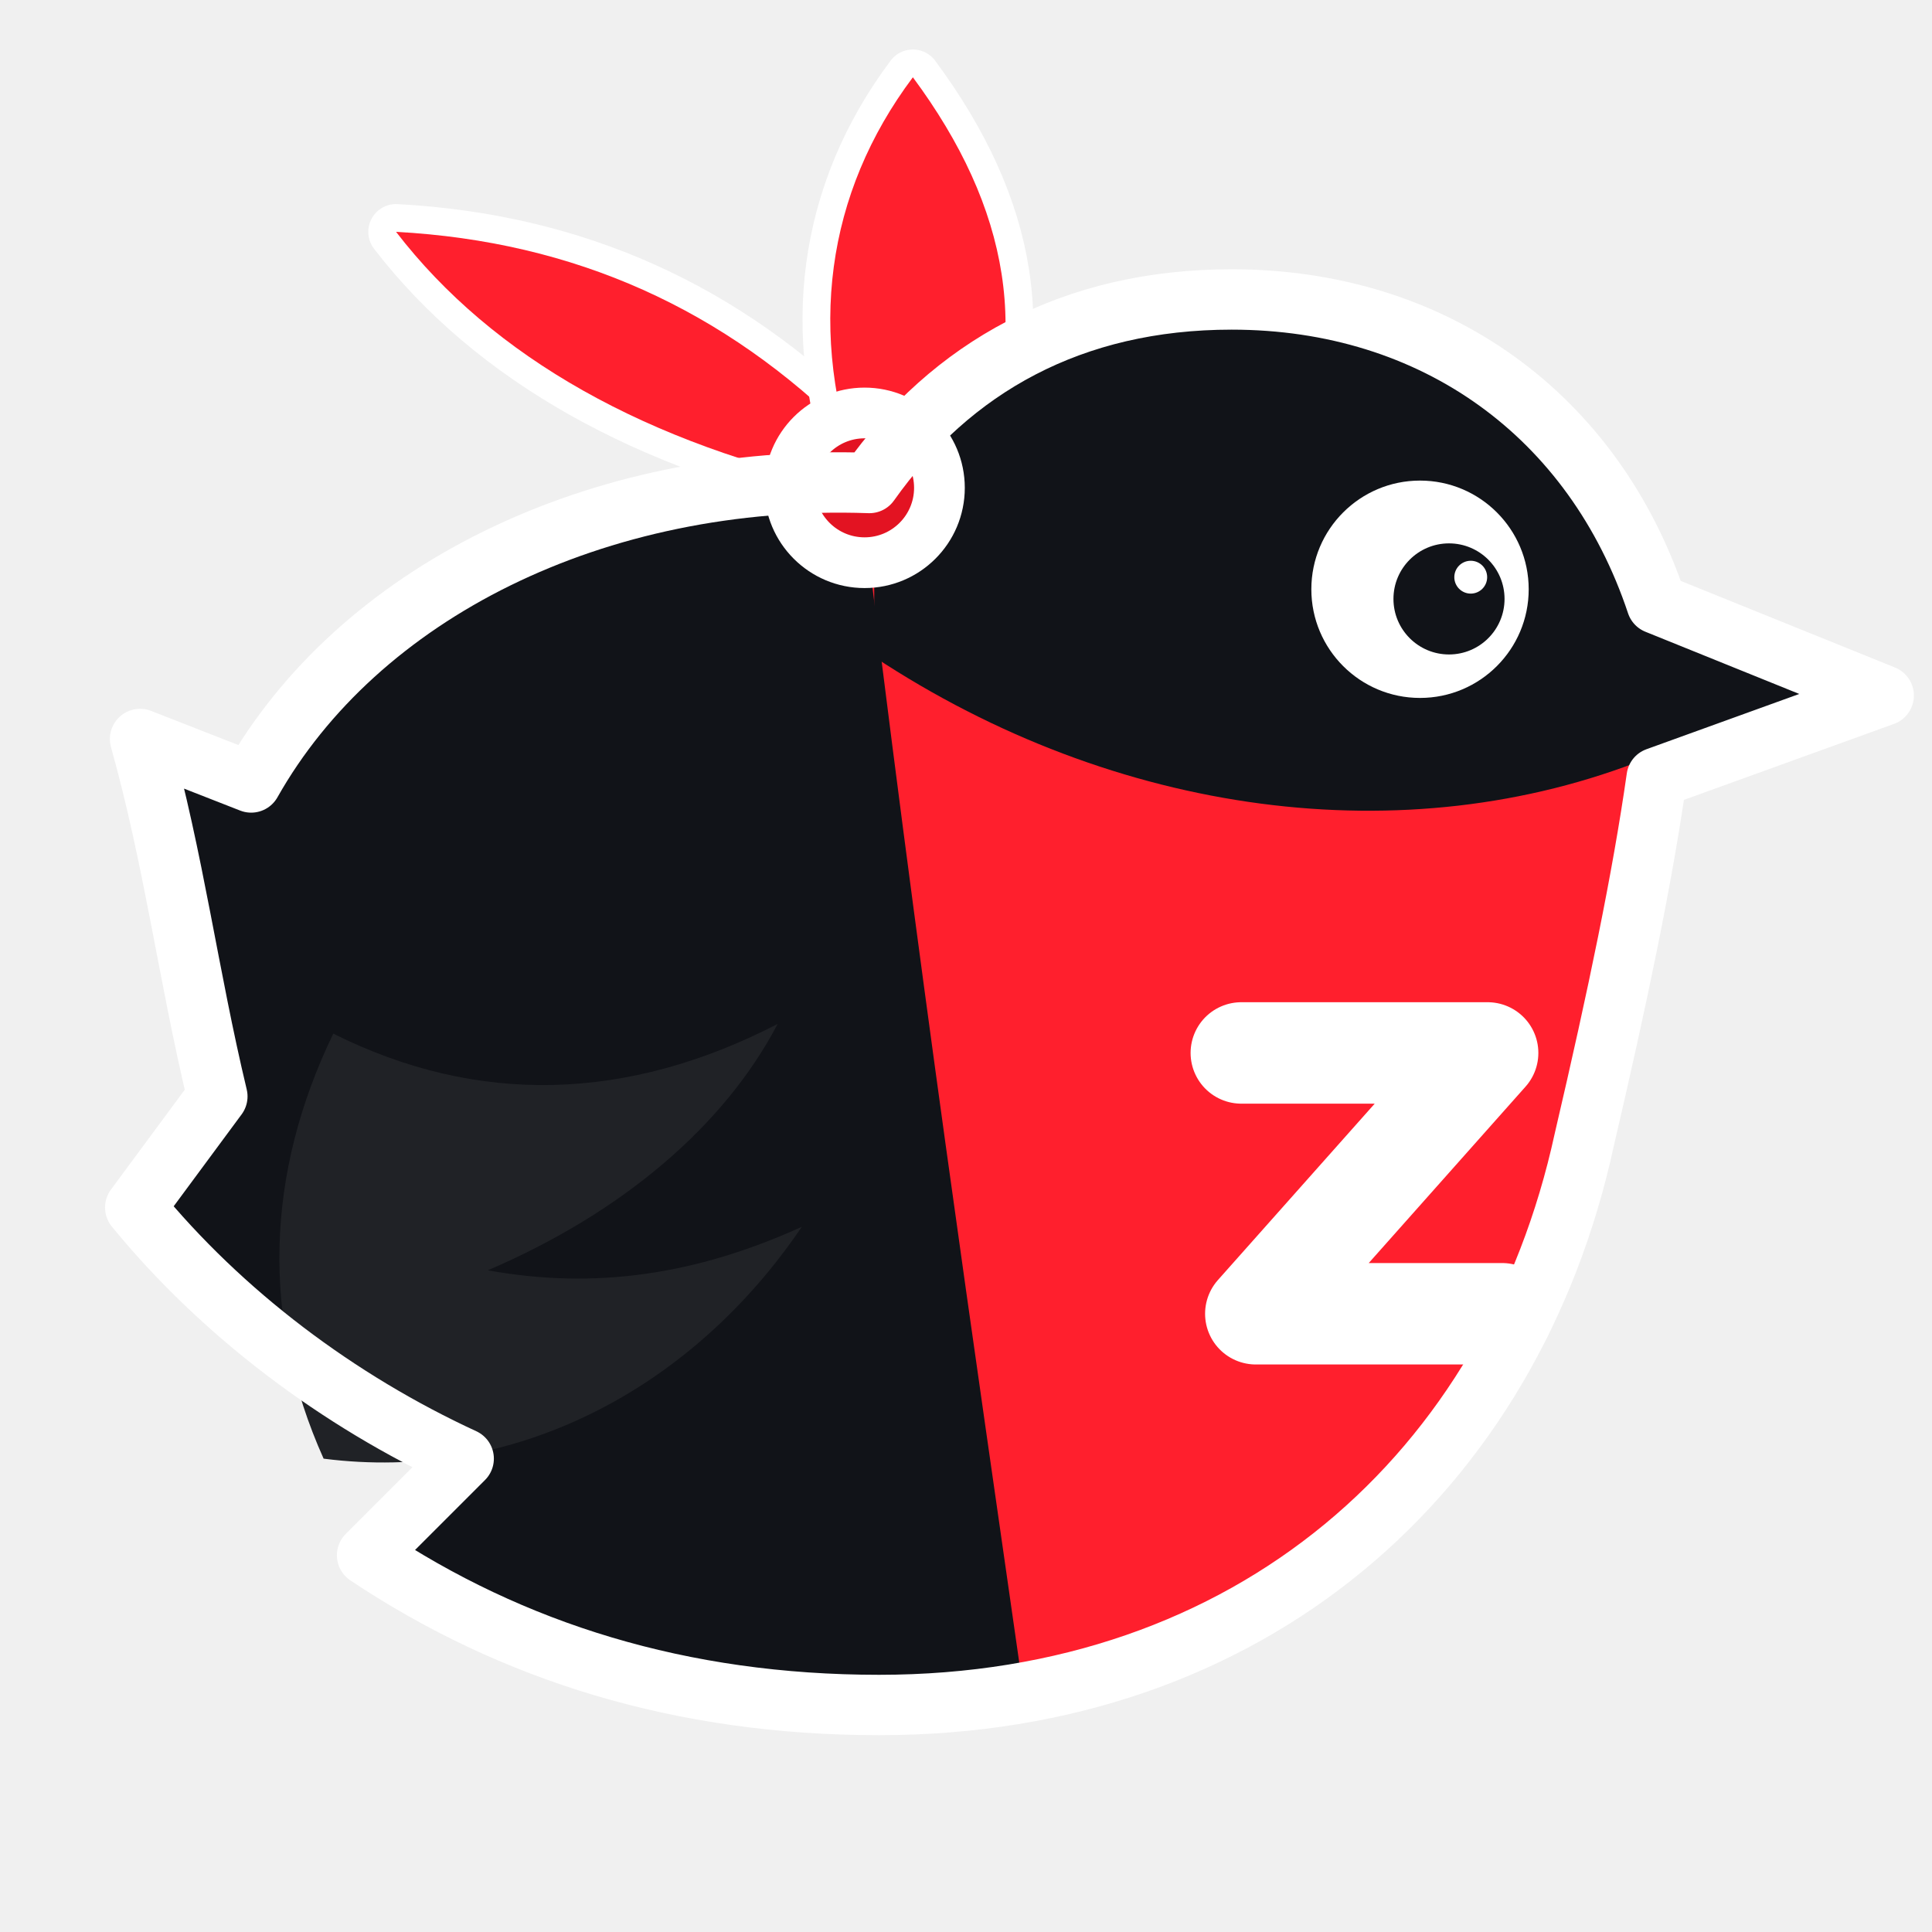
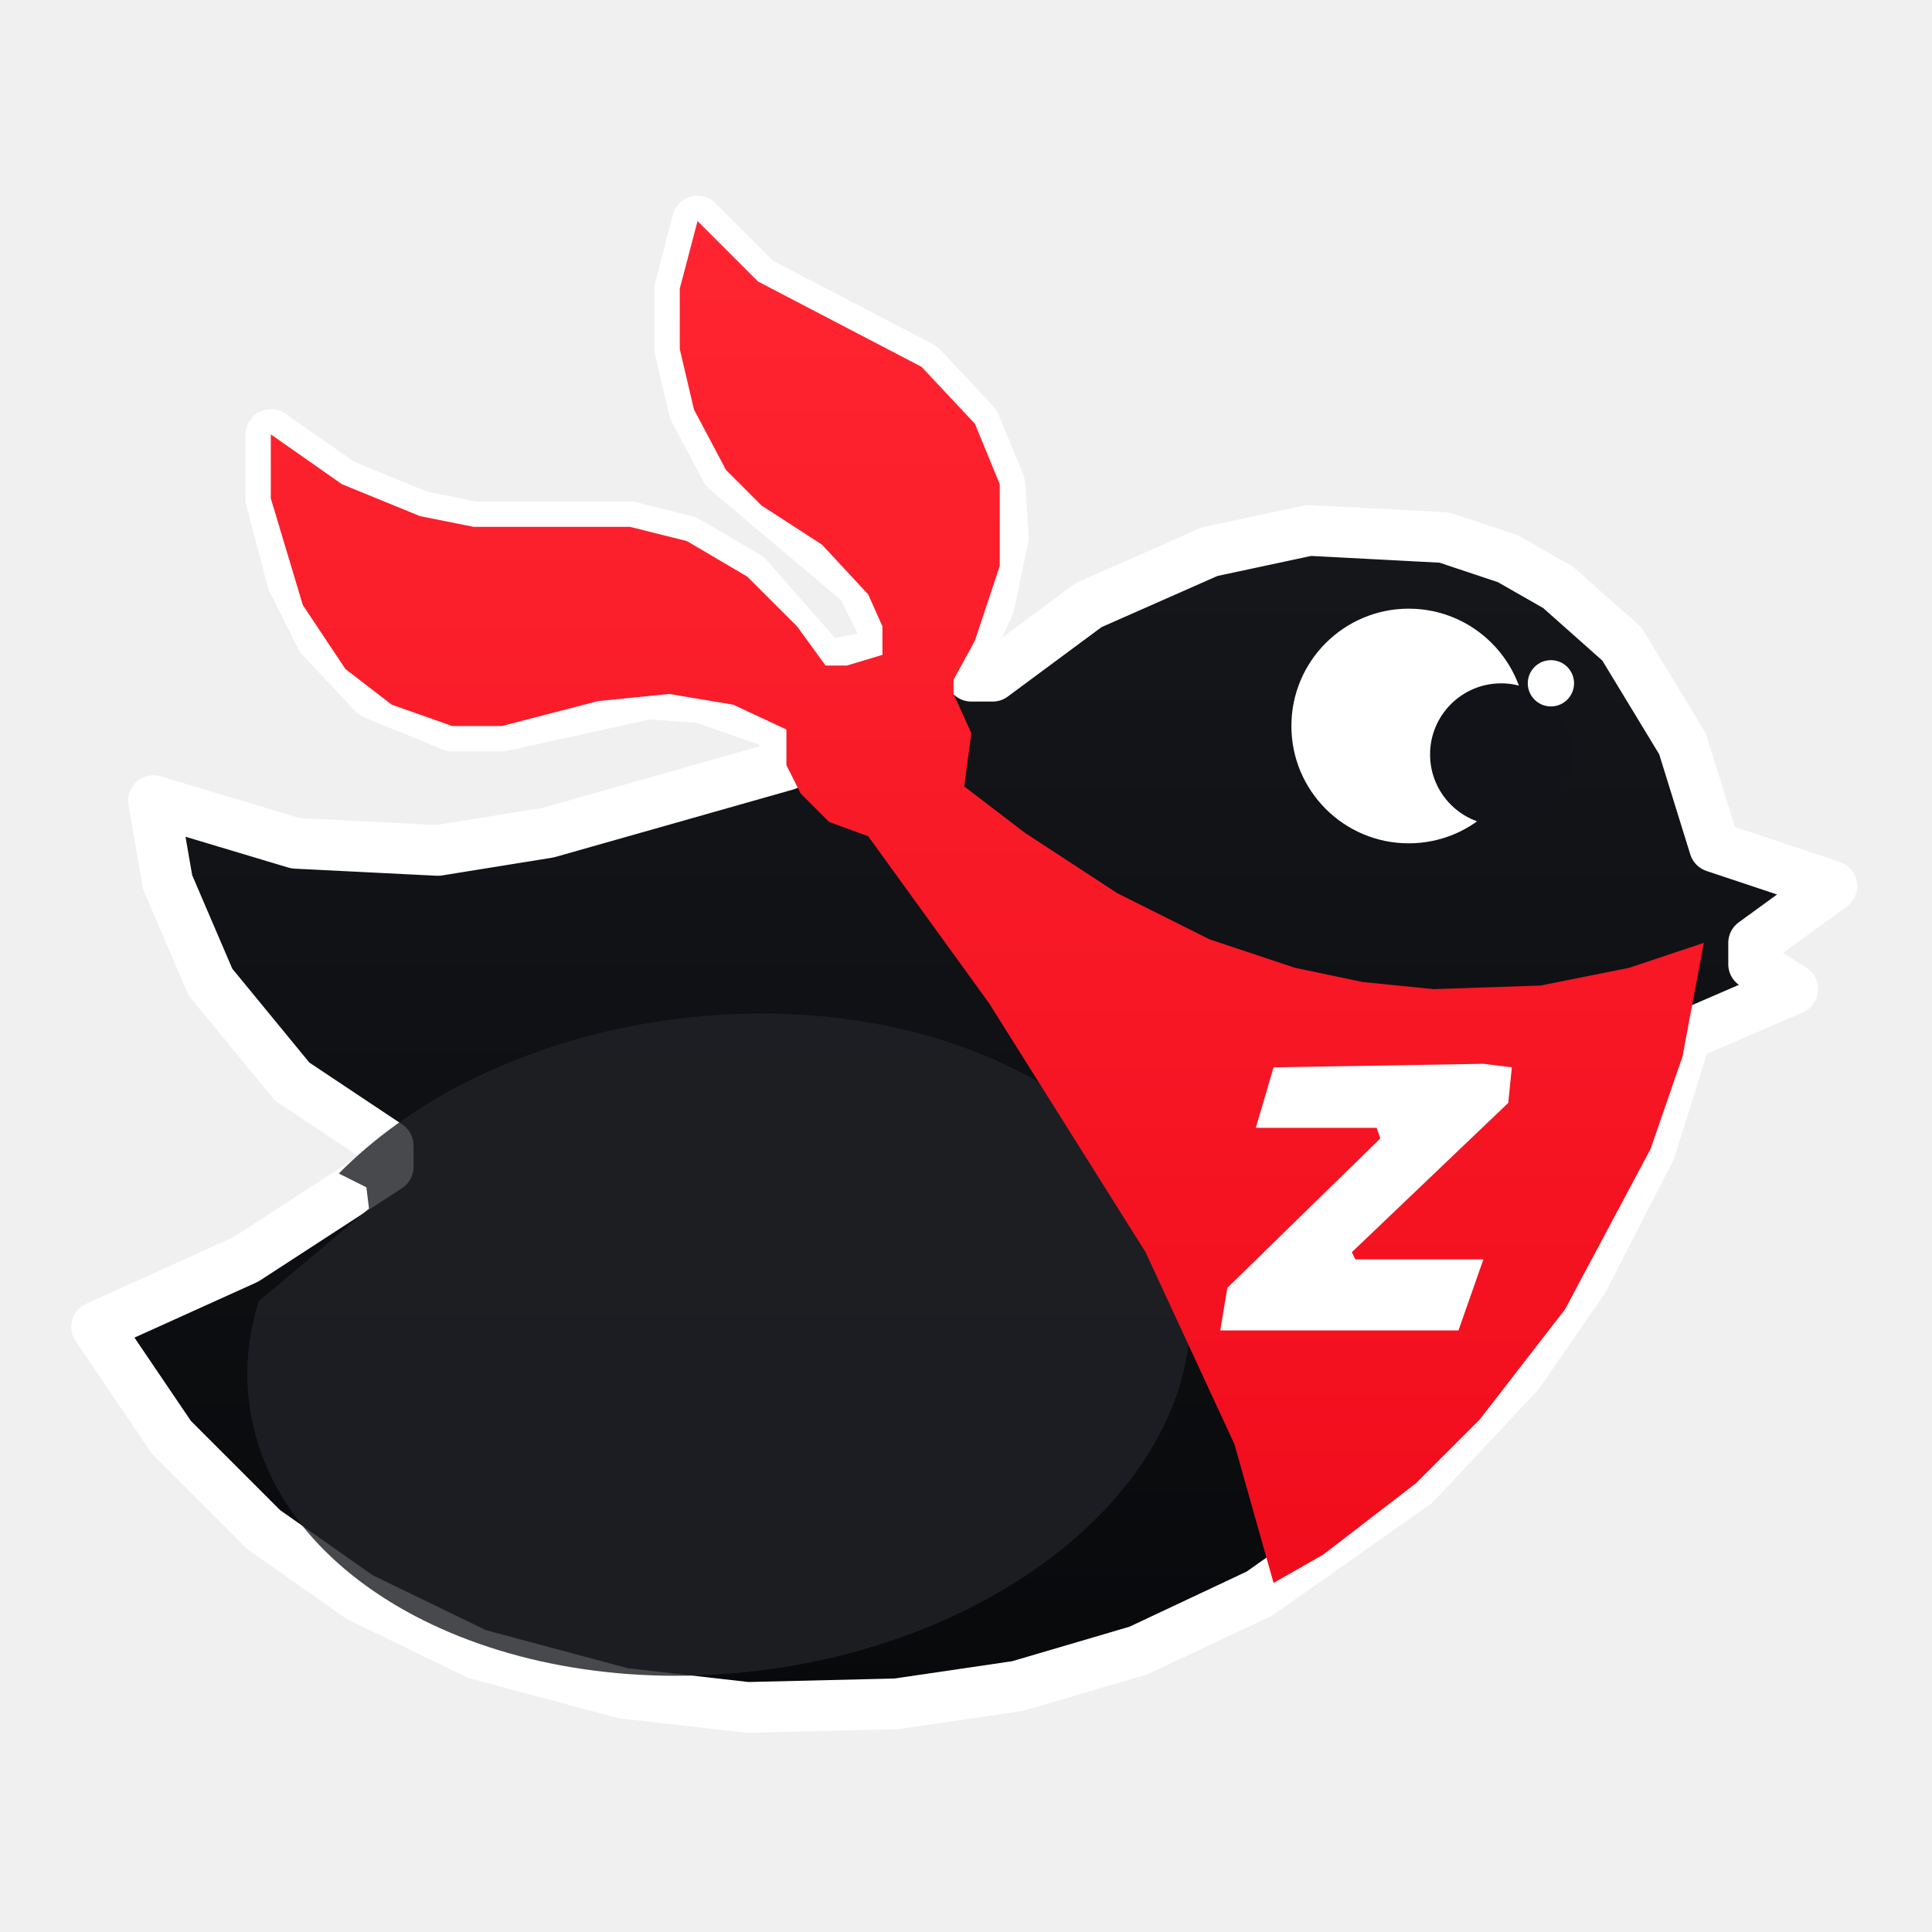
<svg xmlns="http://www.w3.org/2000/svg" width="40" height="40" viewBox="0 0 40 40">
  <defs>
+     <linearGradient id="body" x1="0" y1="0" x2="0" y2="1">
+       <stop offset="0" stop-color="#191A1E" />
+       <stop offset="1" stop-color="#08090B" />
+     </linearGradient>
+     <linearGradient id="red" x1="0" y1="0" x2="0" y2="1">
+       <stop offset="0" stop-color="#FF2531" />
+       <stop offset="1" stop-color="#F10C1C" />
+     </linearGradient>
    <clipPath id="bird">
-       <path d="M18 10C12.3 9.8 7.4 12.3 5.2 16.2L2.9 15.3c.7 2.5 1 4.9 1.6 7.4L2.8 25c1.8 2.2 4.2 4 6.8 5.2l-2 2c3 2 6.5 3.1 10.6 3.1 7.7 0 13.1-4.8 14.6-11.7.7-3 1.2-5.4 1.5-7.5l4.7-1.7-4.7-1.9C33 8.6 29.7 6.2 25.5 6.2c-3.3 0-5.8 1.4-7.5 3.8Z" />
+       <path d="M 14.442 4.577 L 14.074 5.975 L 14.074 7.227 L 14.368 8.479 L 15.031 9.730 L 17.828 12.086 L 18.270 12.969 L 18.270 13.558 L 17.092 13.779 L 15.472 11.939 L 14.221 11.202 L 13.043 10.908 L 9.804 10.908 L 8.699 10.687 L 7.080 10.025 L 5.607 8.994 L 5.607 10.319 L 6.049 12.012 L 6.638 13.190 L 7.742 14.368 L 9.362 15.031 L 10.393 15.031 L 13.411 14.368 L 14.515 14.442 L 16.209 15.031 L 16.282 15.840 L 11.350 17.239 L 9.067 17.607 L 6.123 17.460 L 3.178 16.577 L 3.472 18.270 L 4.356 20.331 L 6.049 22.393 L 8.037 23.718 L 8.037 24.160 L 5.092 26.074 L 2.000 27.472 L 3.546 29.755 L 5.460 31.669 L 7.448 33.067 L 9.877 34.245 L 12.896 35.055 L 15.472 35.350 L 18.564 35.276 L 21.067 34.908 L 23.571 34.172 L 26.074 32.994 L 29.313 30.712 L 31.448 28.429 L 32.773 26.515 L 34.172 23.791 L 34.908 21.436 L 37.117 20.479 L 36.307 19.963 L 36.307 19.521 L 37.926 18.344 L 35.497 17.534 L 34.834 15.399 L 33.583 13.337 L 32.258 12.160 L 31.227 11.571 L 29.902 11.129 L 27.104 10.982 L 25.043 11.423 L 22.540 12.528 L 20.552 14.000 L 20.110 14.000 L 20.037 13.485 L 20.479 12.528 L 20.773 11.129 L 20.699 10.025 L 20.184 8.773 L 19.080 7.595 L 15.693 5.828 Z" />
    </clipPath>
  </defs>
-   <g stroke="#FFFFFF" stroke-width="1.15" stroke-linecap="round" stroke-linejoin="round" paint-order="stroke fill">
-     <path fill="#FF1F2D" d="M17.6 10.1C13.4 9.2 10.2 7.4 8.2 4.8c3.7.2 6.8 1.6 9.4 4.2v1.1Z" />
-     <path fill="#FF1F2D" d="M17.8 9.9c-1.1-3-.7-5.9 1.1-8.3 2 2.7 2.5 5.4 1.2 8.3h-2.3Z" />
-   </g>
-   <path fill="#111318" d="M18 10C12.3 9.8 7.4 12.3 5.2 16.2L2.9 15.3c.7 2.5 1 4.9 1.6 7.4L2.8 25c1.8 2.2 4.2 4 6.8 5.2l-2 2c3 2 6.5 3.1 10.6 3.1 7.7 0 13.1-4.8 14.6-11.7.7-3 1.2-5.4 1.5-7.5l4.7-1.7-4.7-1.9C33 8.6 29.7 6.2 25.5 6.2c-3.3 0-5.8 1.4-7.5 3.8Z" />
-   <path fill="#FF1F2D" clip-path="url(#bird)" d="M17.8 10c3.4 2.6 7 4.2 11.1 4.8 1.8.3 3.7.2 5.4-.4-.3 2.7-.8 5.9-1.6 9.2-1.6 6.2-5.5 10.3-11.5 11.5-1-7-2.2-15.1-3.4-25.1Z" />
-   <path fill="#202226" d="M6.9 21.4c3 1.5 6.1 1.4 9.2-.2-1.1 2.1-3.2 3.9-6 5.1 2.2.4 4.3.1 6.5-.9-2.3 3.4-6 5.3-9.9 4.8-1.3-2.9-1.2-5.9.2-8.8Z" />
-   <path fill="#111318" d="M18 10c2.1-2.7 4.8-4 7.6-4 4.4 0 7.8 2.7 8.7 6.7l3.1 1.7-3.3 1.3c-5 2-11 1.2-16-2.1V10Z" />
-   <circle fill="#FFFFFF" cx="29.4" cy="12.2" r="2.25" />
-   <circle fill="#111318" cx="30" cy="12.4" r="1.15" />
-   <circle fill="#FFFFFF" cx="30.45" cy="11.95" r=".34" />
-   <circle fill="#E31322" stroke="#FFFFFF" stroke-width="1.05" cx="17.9" cy="10.1" r="1.55" />
-   <path fill="none" stroke="#FFFFFF" stroke-width="2.1" stroke-linecap="round" stroke-linejoin="round" d="M25.7 21.8h5.1l-4.8 5.4h5.1" />
-   <path fill="none" stroke="#FFFFFF" stroke-width="1.25" stroke-linejoin="round" d="M18 10C12.3 9.8 7.4 12.3 5.2 16.2L2.9 15.3c.7 2.5 1 4.9 1.6 7.4L2.8 25c1.8 2.2 4.2 4 6.8 5.2l-2 2c3 2 6.5 3.1 10.6 3.1 7.7 0 13.1-4.8 14.6-11.7.7-3 1.2-5.4 1.5-7.5l4.7-1.7-4.7-1.9C33 8.6 29.7 6.2 25.5 6.2c-3.3 0-5.8 1.4-7.5 3.8Z" />
+   <path d="M 14.442 4.577 L 14.074 5.975 L 14.074 7.227 L 14.368 8.479 L 15.031 9.730 L 17.828 12.086 L 18.270 12.969 L 18.270 13.558 L 17.092 13.779 L 15.472 11.939 L 14.221 11.202 L 13.043 10.908 L 9.804 10.908 L 8.699 10.687 L 7.080 10.025 L 5.607 8.994 L 5.607 10.319 L 6.049 12.012 L 6.638 13.190 L 7.742 14.368 L 9.362 15.031 L 10.393 15.031 L 13.411 14.368 L 14.515 14.442 L 16.209 15.031 L 16.282 15.840 L 11.350 17.239 L 9.067 17.607 L 6.123 17.460 L 3.178 16.577 L 3.472 18.270 L 4.356 20.331 L 6.049 22.393 L 8.037 23.718 L 8.037 24.160 L 5.092 26.074 L 2.000 27.472 L 3.546 29.755 L 5.460 31.669 L 7.448 33.067 L 9.877 34.245 L 12.896 35.055 L 15.472 35.350 L 18.564 35.276 L 21.067 34.908 L 23.571 34.172 L 26.074 32.994 L 29.313 30.712 L 31.448 28.429 L 32.773 26.515 L 34.172 23.791 L 34.908 21.436 L 37.117 20.479 L 36.307 19.963 L 36.307 19.521 L 37.926 18.344 L 35.497 17.534 L 34.834 15.399 L 33.583 13.337 L 32.258 12.160 L 31.227 11.571 L 29.902 11.129 L 27.104 10.982 L 25.043 11.423 L 22.540 12.528 L 20.552 14.000 L 20.110 14.000 L 20.037 13.485 L 20.479 12.528 L 20.773 11.129 L 20.699 10.025 L 20.184 8.773 L 19.080 7.595 L 15.693 5.828 Z" fill="url(#body)" stroke="#FFFFFF" stroke-width="1.05" stroke-linejoin="round" />
+   <ellipse cx="14.883" cy="27.840" rx="9.8" ry="6.8" fill="#202126" opacity=".82" clip-path="url(#bird)" transform="rotate(-7 14.883 27.840)" />
+   <path d="M 5.607 8.994 L 5.607 10.319 L 6.270 12.528 L 7.153 13.853 L 8.110 14.589 L 9.362 15.031 L 10.393 15.031 L 12.380 14.515 L 13.853 14.368 L 15.178 14.589 L 16.282 15.104 L 16.282 15.840 L 16.577 16.429 L 17.166 17.018 L 17.975 17.313 L 20.479 20.773 L 23.718 25.926 L 25.558 29.902 L 26.368 32.773 L 27.399 32.184 L 29.313 30.712 L 30.638 29.387 L 32.405 27.104 L 34.172 23.791 L 34.834 21.877 L 35.276 19.521 L 33.730 20.037 L 31.890 20.405 L 29.681 20.479 L 28.209 20.331 L 26.810 20.037 L 25.043 19.448 L 23.129 18.491 L 21.215 17.239 L 19.963 16.282 L 20.110 15.178 L 19.742 14.368 L 19.742 14.074 L 20.184 13.264 L 20.699 11.718 L 20.699 10.025 L 20.184 8.773 L 19.080 7.595 L 15.693 5.828 L 14.442 4.577 L 14.074 5.975 L 14.074 7.227 L 14.368 8.479 L 15.031 9.730 L 15.767 10.466 L 17.018 11.276 L 17.975 12.307 L 18.270 12.969 L 18.270 13.558 L 17.534 13.779 L 17.092 13.779 L 16.503 12.969 L 15.472 11.939 L 14.221 11.202 L 13.043 10.908 L 9.804 10.908 L 8.699 10.687 L 7.080 10.025 Z" fill="url(#red)" />
+   <path d="M 31.301 22.098 L 30.712 22.025 L 26.368 22.098 L 26.000 23.350 L 28.503 23.350 L 28.577 23.571 L 25.411 26.663 L 25.264 27.546 L 30.196 27.546 L 30.712 26.074 L 28.061 26.074 L 27.988 25.926 L 31.227 22.834 Z" fill="#FFFFFF" />
+   <circle cx="29.166" cy="15.031" r="2.429" fill="#FFFFFF" />
+   <circle cx="31.080" cy="15.620" r="1.472" fill="#111318" />
+   <circle cx="32.110" cy="14.147" r="0.479" fill="#FFFFFF" />
</svg>
